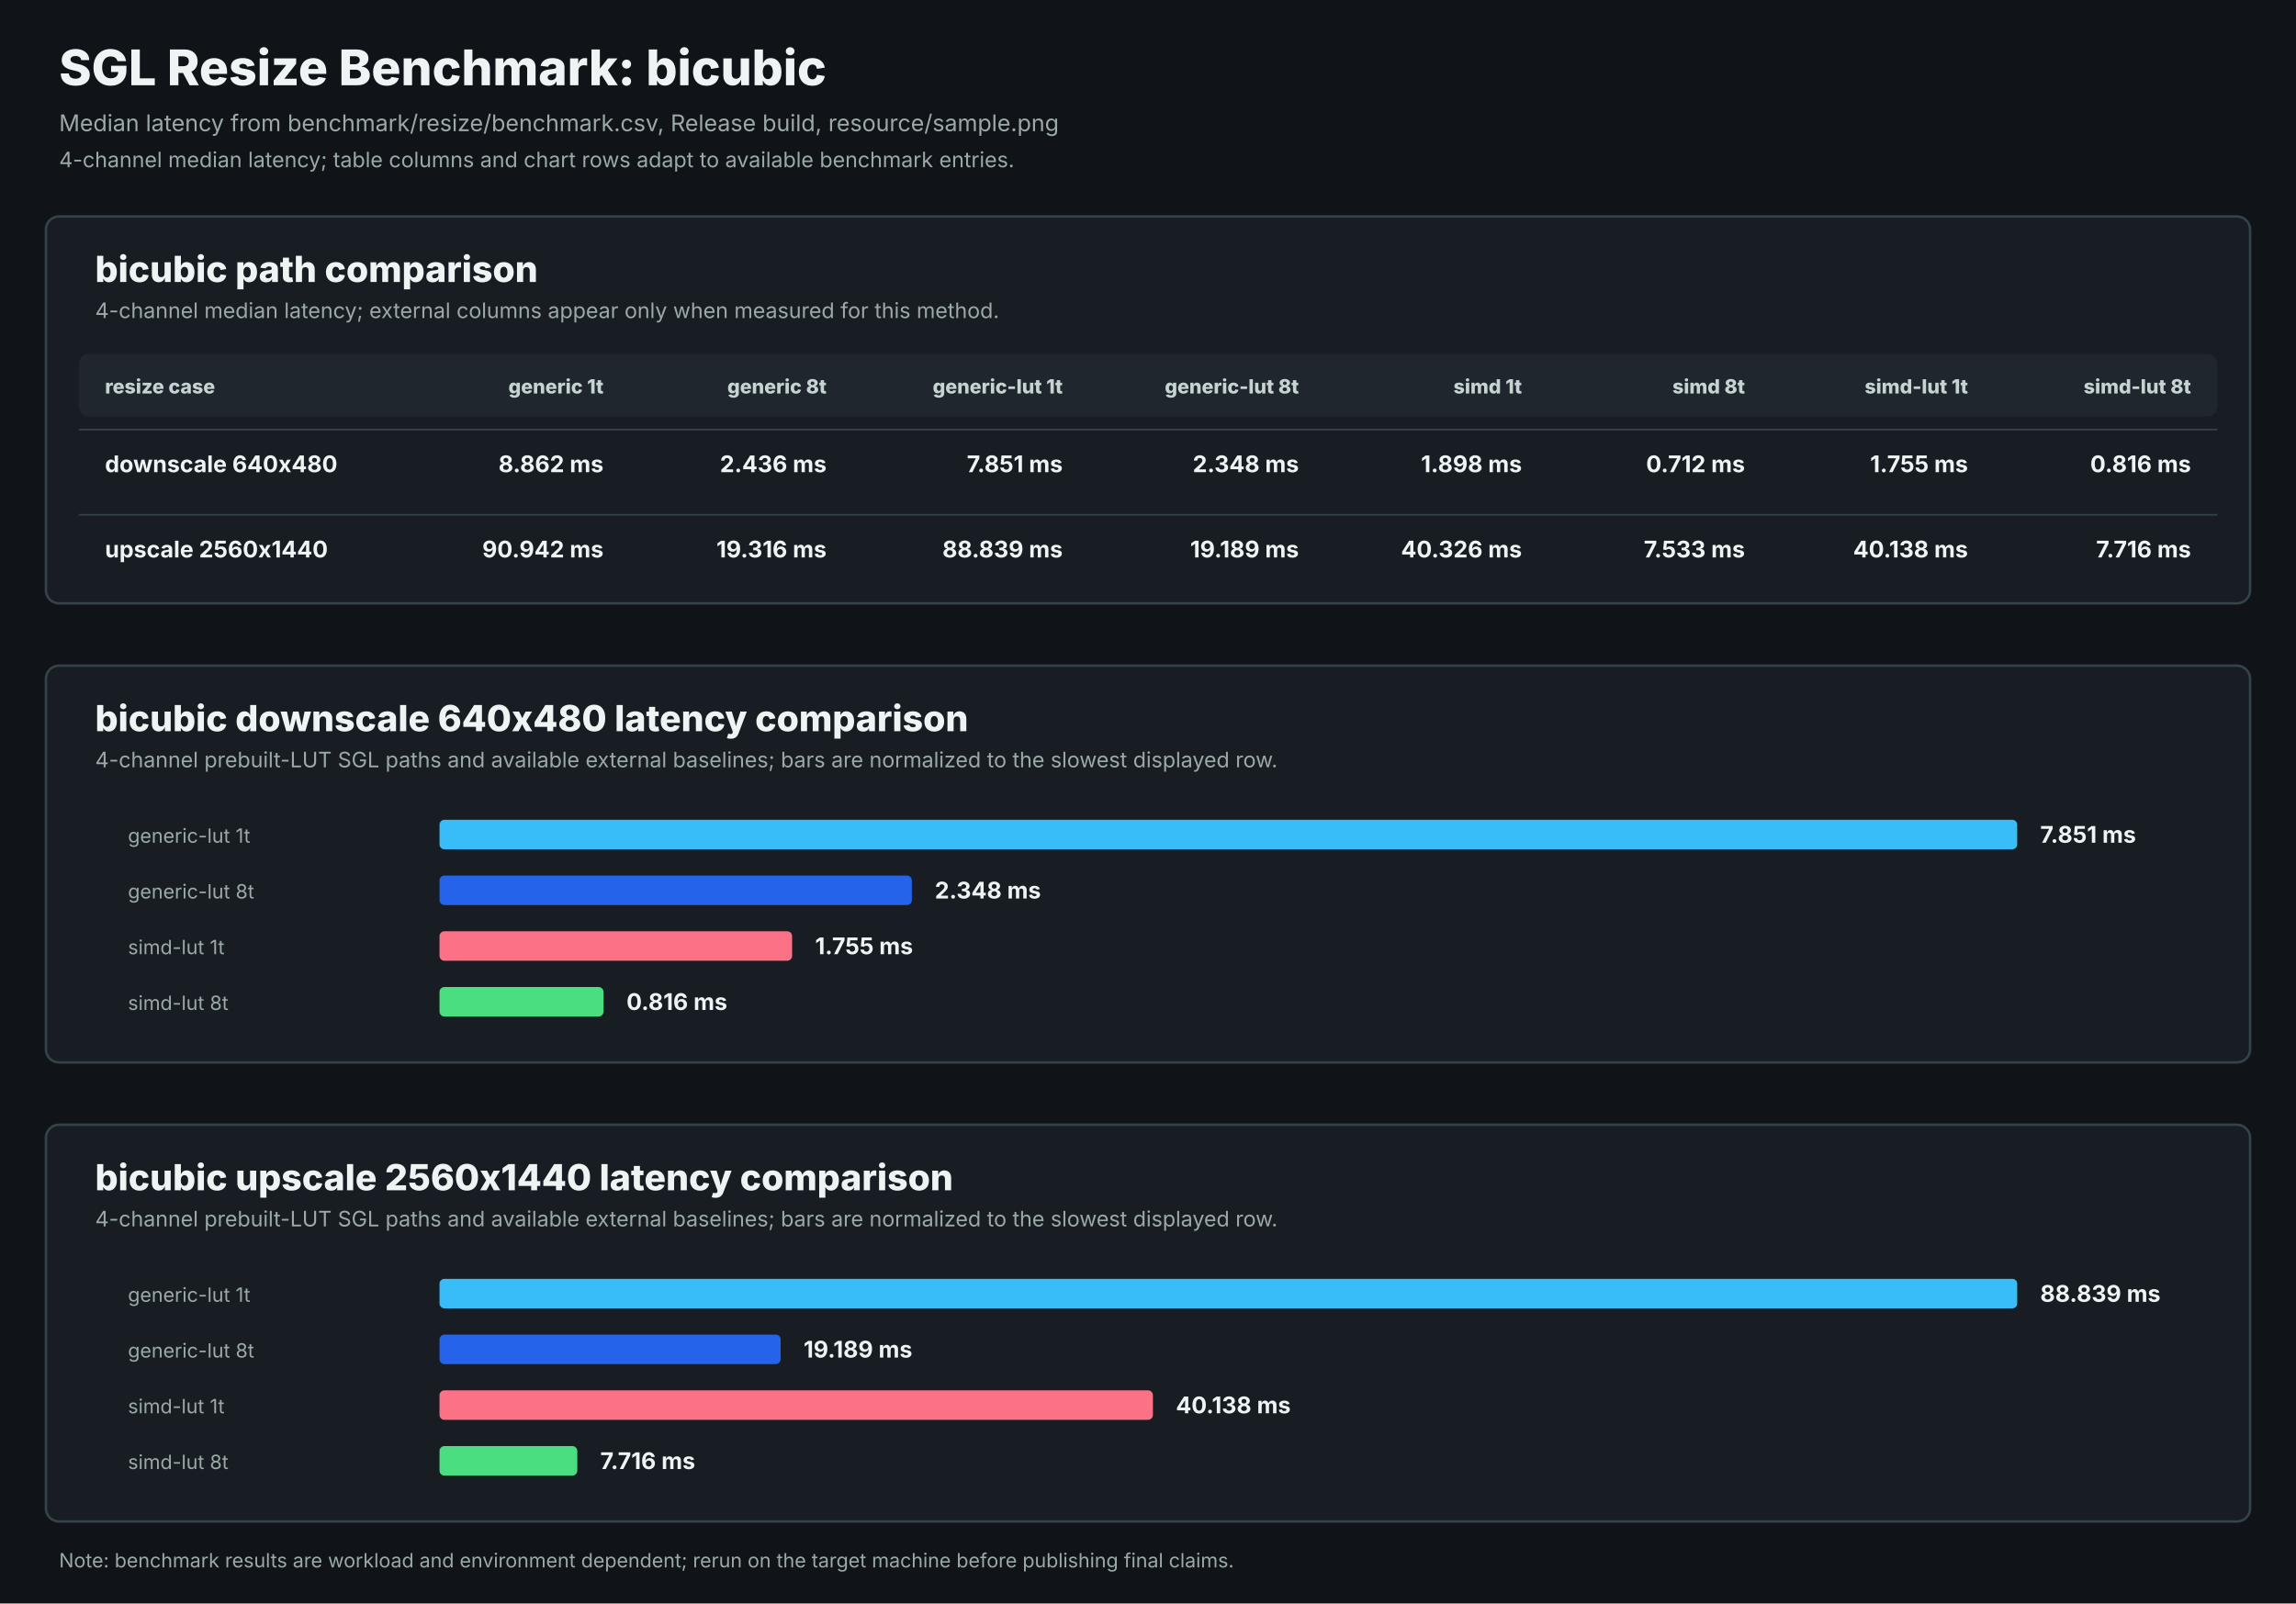
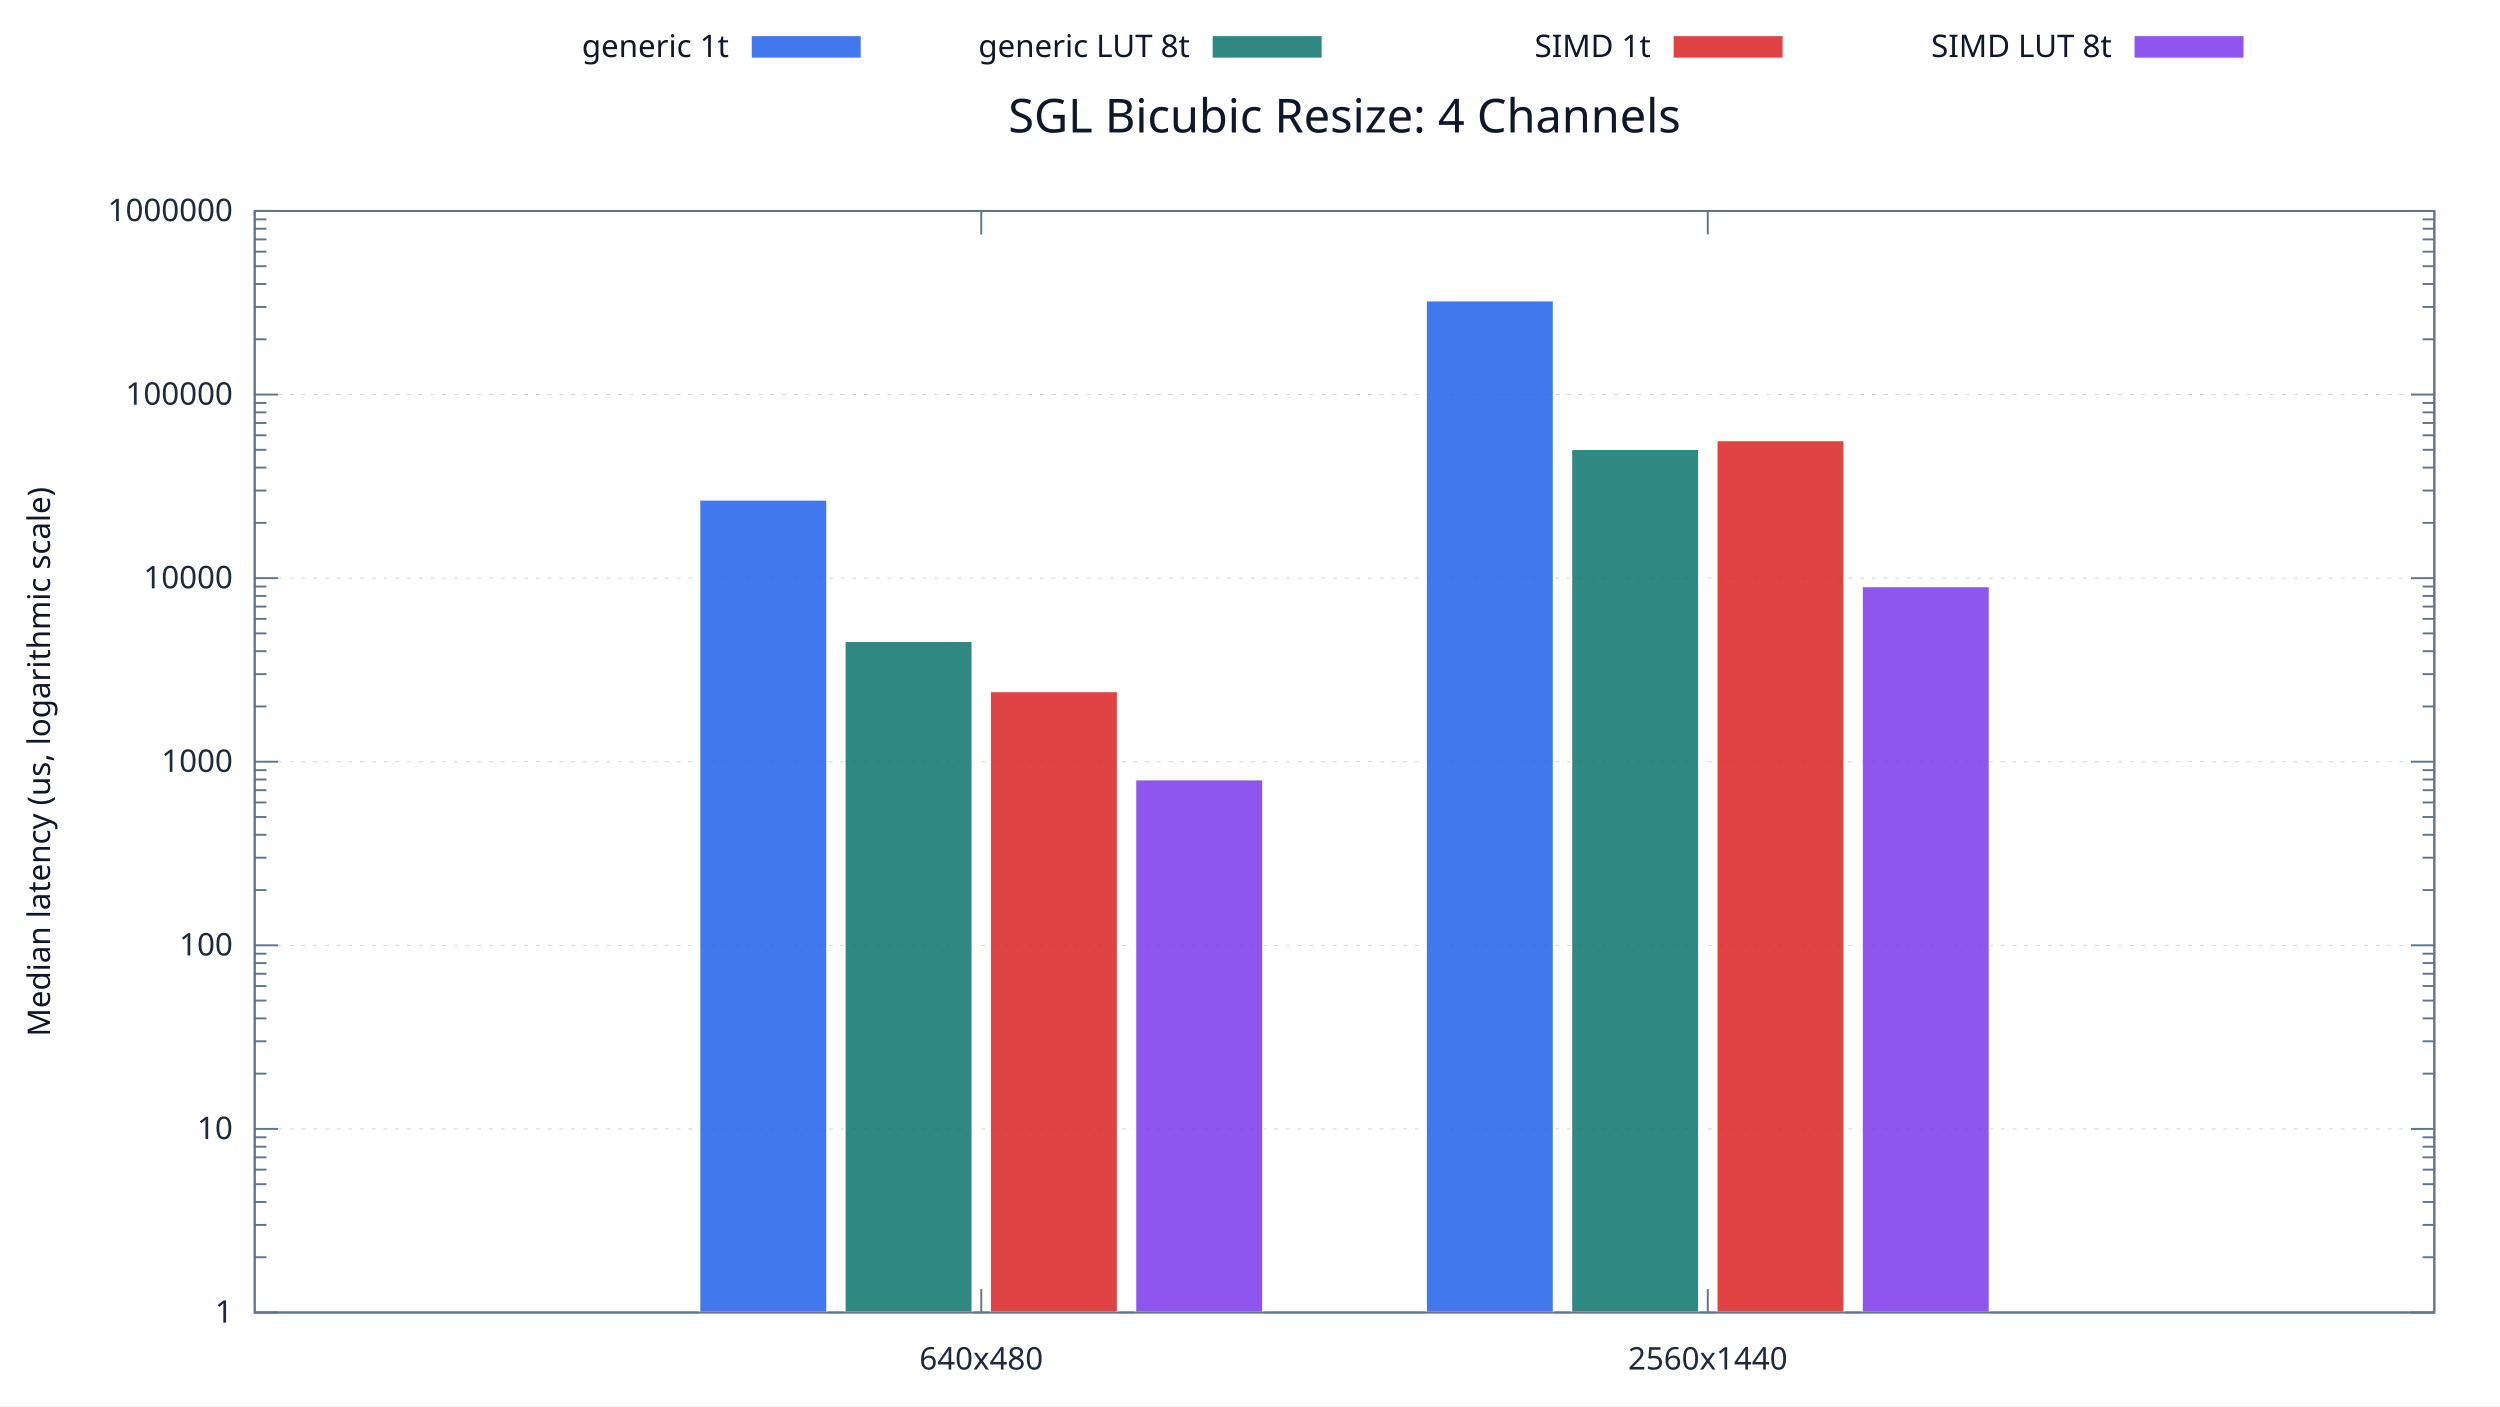
- <svg xmlns="http://www.w3.org/2000/svg" width="1400" height="978" viewBox="0 0 1400 978" role="img" aria-labelledby="title desc">
-   <defs>
-     <style>
-       .bg { fill: #101418; }
-       .panel { fill: #171d23; stroke: #34424a; stroke-width: 1.5; }
-       .header { fill: #1f262e; }
-       .line { stroke: #34424a; stroke-width: 1; }
-       .text { fill: #eef4f3; font-family: Inter, "Noto Sans KR", system-ui, sans-serif; }
-       .muted { fill: #9ba9a7; font-family: Inter, "Noto Sans KR", system-ui, sans-serif; }
-       .small { fill: #9ba9a7; font-family: Inter, "Noto Sans KR", system-ui, sans-serif; font-size: 12px; }
-       .cell { fill: #eef4f3; font-family: Inter, "Noto Sans KR", system-ui, sans-serif; font-size: 14px; font-weight: 650; }
-       .head { fill: #c6d4d1; font-family: Inter, "Noto Sans KR", system-ui, sans-serif; font-size: 12px; font-weight: 800; }
-       .speed { fill: #facc15; font-family: Inter, "Noto Sans KR", system-ui, sans-serif; font-size: 14px; font-weight: 800; }
-     </style>
-   </defs>
-   <rect class="bg" x="0" y="0" width="1400" height="978" />
-   <text class="text" x="36" y="52" font-size="30" font-weight="800">SGL Resize Benchmark: bicubic</text>
-   <text class="muted" x="36" y="80" font-size="14">Median latency from benchmark/resize/benchmark.csv, Release build, resource/sample.png</text>
-   <text class="muted" x="36" y="102" font-size="13">4-channel median latency; table columns and chart rows adapt to available benchmark entries.</text>
-   <rect class="panel" x="28" y="132" width="1344" height="236" rx="8" />
-   <text class="text" x="58" y="172" font-size="22" font-weight="800">bicubic path comparison</text>
-   <text class="muted" x="58" y="194" font-size="13">4-channel median latency; external columns appear only when measured for this method.</text>
-   <rect class="header" x="48" y="216" width="1304" height="38" rx="6" />
-   <text class="head" x="64" y="240">resize case</text>
-   <text class="head" x="368" y="240" text-anchor="end">generic 1t</text>
-   <text class="head" x="504" y="240" text-anchor="end">generic 8t</text>
-   <text class="head" x="648" y="240" text-anchor="end">generic-lut 1t</text>
-   <text class="head" x="792" y="240" text-anchor="end">generic-lut 8t</text>
-   <text class="head" x="928" y="240" text-anchor="end">simd 1t</text>
-   <text class="head" x="1064" y="240" text-anchor="end">simd 8t</text>
-   <text class="head" x="1200" y="240" text-anchor="end">simd-lut 1t</text>
-   <text class="head" x="1336" y="240" text-anchor="end">simd-lut 8t</text>
-   <line class="line" x1="48" y1="262" x2="1352" y2="262" />
-   <text class="cell" x="64" y="288">downscale 640x480</text>
-   <text class="cell" x="368" y="288" text-anchor="end">8.862 ms</text>
-   <text class="cell" x="504" y="288" text-anchor="end">2.436 ms</text>
-   <text class="cell" x="648" y="288" text-anchor="end">7.851 ms</text>
-   <text class="cell" x="792" y="288" text-anchor="end">2.348 ms</text>
-   <text class="cell" x="928" y="288" text-anchor="end">1.898 ms</text>
-   <text class="cell" x="1064" y="288" text-anchor="end">0.712 ms</text>
-   <text class="cell" x="1200" y="288" text-anchor="end">1.755 ms</text>
-   <text class="cell" x="1336" y="288" text-anchor="end">0.816 ms</text>
-   <line class="line" x1="48" y1="314" x2="1352" y2="314" />
-   <text class="cell" x="64" y="340">upscale 2560x1440</text>
-   <text class="cell" x="368" y="340" text-anchor="end">90.942 ms</text>
-   <text class="cell" x="504" y="340" text-anchor="end">19.316 ms</text>
-   <text class="cell" x="648" y="340" text-anchor="end">88.839 ms</text>
-   <text class="cell" x="792" y="340" text-anchor="end">19.189 ms</text>
-   <text class="cell" x="928" y="340" text-anchor="end">40.326 ms</text>
-   <text class="cell" x="1064" y="340" text-anchor="end">7.533 ms</text>
-   <text class="cell" x="1200" y="340" text-anchor="end">40.138 ms</text>
-   <text class="cell" x="1336" y="340" text-anchor="end">7.716 ms</text>
-   <rect class="panel" x="28" y="406" width="1344" height="242" rx="8" />
-   <text class="text" x="58" y="446" font-size="22" font-weight="800">bicubic downscale 640x480 latency comparison</text>
-   <text class="muted" x="58" y="468" font-size="13">4-channel prebuilt-LUT SGL paths and available external baselines; bars are normalized to the slowest displayed row.</text>
-   <text class="small" x="78" y="514">generic-lut 1t</text>
-   <rect x="268" y="500" width="962" height="18" rx="3" fill="#38bdf8" />
-   <text class="cell" x="1244" y="514">7.851 ms</text>
-   <text class="small" x="78" y="548">generic-lut 8t</text>
-   <rect x="268" y="534" width="288" height="18" rx="3" fill="#2563eb" />
-   <text class="cell" x="570" y="548">2.348 ms</text>
-   <text class="small" x="78" y="582">simd-lut 1t</text>
-   <rect x="268" y="568" width="215" height="18" rx="3" fill="#fb7185" />
-   <text class="cell" x="497" y="582">1.755 ms</text>
-   <text class="small" x="78" y="616">simd-lut 8t</text>
-   <rect x="268" y="602" width="100" height="18" rx="3" fill="#4ade80" />
-   <text class="cell" x="382" y="616">0.816 ms</text>
-   <rect class="panel" x="28" y="686" width="1344" height="242" rx="8" />
-   <text class="text" x="58" y="726" font-size="22" font-weight="800">bicubic upscale 2560x1440 latency comparison</text>
-   <text class="muted" x="58" y="748" font-size="13">4-channel prebuilt-LUT SGL paths and available external baselines; bars are normalized to the slowest displayed row.</text>
-   <text class="small" x="78" y="794">generic-lut 1t</text>
-   <rect x="268" y="780" width="962" height="18" rx="3" fill="#38bdf8" />
-   <text class="cell" x="1244" y="794">88.839 ms</text>
-   <text class="small" x="78" y="828">generic-lut 8t</text>
-   <rect x="268" y="814" width="208" height="18" rx="3" fill="#2563eb" />
-   <text class="cell" x="490" y="828">19.189 ms</text>
-   <text class="small" x="78" y="862">simd-lut 1t</text>
-   <rect x="268" y="848" width="435" height="18" rx="3" fill="#fb7185" />
-   <text class="cell" x="717" y="862">40.138 ms</text>
-   <text class="small" x="78" y="896">simd-lut 8t</text>
-   <rect x="268" y="882" width="84" height="18" rx="3" fill="#4ade80" />
-   <text class="cell" x="366" y="896">7.716 ms</text>
-   <text class="small" x="36" y="956">Note: benchmark results are workload and environment dependent; rerun on the target machine before publishing final claims.</text>
+ <svg xmlns="http://www.w3.org/2000/svg" xmlns:xlink="http://www.w3.org/1999/xlink" viewBox="0 0 1280 720">
+   <g id="gnuplot_canvas">
+     <rect x="0" y="0" width="1280" height="720" fill="#ffffff" />
+     <defs>
+       <circle id="gpDot" r="0.5" stroke-width="0.5" stroke="currentColor" />
+       <path id="gpPt0" stroke-width="0.167" stroke="currentColor" d="M-1,0 h2 M0,-1 v2" />
+       <path id="gpPt1" stroke-width="0.167" stroke="currentColor" d="M-1,-1 L1,1 M1,-1 L-1,1" />
+       <path id="gpPt2" stroke-width="0.167" stroke="currentColor" d="M-1,0 L1,0 M0,-1 L0,1 M-1,-1 L1,1 M-1,1 L1,-1" />
+       <rect id="gpPt3" stroke-width="0.167" stroke="currentColor" x="-1" y="-1" width="2" height="2" />
+       <rect id="gpPt4" stroke-width="0.167" stroke="currentColor" fill="currentColor" x="-1" y="-1" width="2" height="2" />
+       <circle id="gpPt5" stroke-width="0.167" stroke="currentColor" cx="0" cy="0" r="1" />
+       <use xlink:href="#gpPt5" id="gpPt6" fill="currentColor" stroke="none" />
+       <path id="gpPt7" stroke-width="0.167" stroke="currentColor" d="M0,-1.33 L-1.33,0.67 L1.33,0.67 z" />
+       <use xlink:href="#gpPt7" id="gpPt8" fill="currentColor" stroke="none" />
+       <use xlink:href="#gpPt7" id="gpPt9" stroke="currentColor" transform="rotate(180)" />
+       <use xlink:href="#gpPt9" id="gpPt10" fill="currentColor" stroke="none" />
+       <use xlink:href="#gpPt3" id="gpPt11" stroke="currentColor" transform="rotate(45)" />
+       <use xlink:href="#gpPt11" id="gpPt12" fill="currentColor" stroke="none" />
+       <path id="gpPt13" stroke-width="0.167" stroke="currentColor" d="M0,1.330 L1.265,0.411 L0.782,-1.067 L-0.782,-1.076 L-1.265,0.411 z" />
+       <use xlink:href="#gpPt13" id="gpPt14" fill="currentColor" stroke="none" />
+       <filter id="textbox" filterUnits="objectBoundingBox" x="0" y="0" height="1" width="1">
+         <feFlood flood-color="#FFFFFF" flood-opacity="1" result="bgnd" />
+         <feComposite in="SourceGraphic" in2="bgnd" operator="atop" />
+       </filter>
+       <filter id="greybox" filterUnits="objectBoundingBox" x="0" y="0" height="1" width="1">
+         <feFlood flood-color="lightgrey" flood-opacity="1" result="grey" />
+         <feComposite in="SourceGraphic" in2="grey" operator="atop" />
+       </filter>
+     </defs>
+     <g fill="none" color="#FFFFFF" stroke="currentColor" stroke-width="1.00" stroke-linecap="butt" stroke-linejoin="miter">
+ </g>
+     <g fill="none" color="black" stroke="currentColor" stroke-width="1.00" stroke-linecap="butt" stroke-linejoin="miter">
+ </g>
+     <g fill="none" color="black" stroke="rgb(100, 116, 139)" stroke-width="0.50" stroke-linecap="butt" stroke-linejoin="miter">
+ </g>
+     <g fill="none" color="gray" stroke="currentColor" stroke-width="0.50" stroke-linecap="butt" stroke-linejoin="miter">
+       <path stroke="rgb(203, 213, 225)" stroke-dasharray="2,4" class="gridline" d="M130.40,672.00 L1246.39,672.00  " />
+     </g>
+     <g fill="none" color="gray" stroke="rgb(203, 213, 225)" stroke-width="1.00" stroke-linecap="butt" stroke-linejoin="miter">
+ </g>
+     <g fill="none" color="black" stroke="currentColor" stroke-width="1.00" stroke-linecap="butt" stroke-linejoin="miter">
+       <path stroke="rgb(100, 116, 139)" d="M130.40,672.00 L142.40,672.00 M1246.39,672.00 L1234.39,672.00  " />
+       <g transform="translate(119.20,677.20)" stroke="none" fill="rgb(30,41,59)" font-family="sans" font-size="16.00" text-anchor="end">
+         <text>
+           <tspan font-family="sans">1</tspan>
+         </text>
+       </g>
+     </g>
+     <g fill="none" color="black" stroke="currentColor" stroke-width="1.00" stroke-linecap="butt" stroke-linejoin="miter">
+       <path stroke="rgb(100, 116, 139)" d="M130.40,643.70 L136.40,643.70 M1246.39,643.70 L1240.39,643.70 M130.40,627.15 L136.40,627.15 M1246.39,627.15 L1240.39,627.15   M130.40,615.41 L136.40,615.41 M1246.39,615.41 L1240.39,615.41 M130.40,606.30 L136.40,606.30 M1246.39,606.30 L1240.39,606.30   M130.40,598.86 L136.40,598.86 M1246.39,598.86 L1240.39,598.86 M130.40,592.56 L136.40,592.56 M1246.39,592.56 L1240.39,592.56   M130.40,587.11 L136.40,587.11 M1246.39,587.11 L1240.39,587.11 M130.40,582.30 L136.40,582.30 M1246.39,582.30 L1240.39,582.30    " />
+     </g>
+     <g fill="none" color="black" stroke="rgb(100, 116, 139)" stroke-width="0.50" stroke-linecap="butt" stroke-linejoin="miter">
+ </g>
+     <g fill="none" color="gray" stroke="currentColor" stroke-width="0.50" stroke-linecap="butt" stroke-linejoin="miter">
+       <path stroke="rgb(203, 213, 225)" stroke-dasharray="2,4" class="gridline" d="M130.40,578.00 L1246.39,578.00  " />
+     </g>
+     <g fill="none" color="gray" stroke="rgb(203, 213, 225)" stroke-width="1.00" stroke-linecap="butt" stroke-linejoin="miter">
+ </g>
+     <g fill="none" color="black" stroke="currentColor" stroke-width="1.00" stroke-linecap="butt" stroke-linejoin="miter">
+       <path stroke="rgb(100, 116, 139)" d="M130.40,578.00 L142.40,578.00 M1246.39,578.00 L1234.39,578.00  " />
+       <g transform="translate(119.20,583.20)" stroke="none" fill="rgb(30,41,59)" font-family="sans" font-size="16.00" text-anchor="end">
+         <text>
+           <tspan font-family="sans">10</tspan>
+         </text>
+       </g>
+     </g>
+     <g fill="none" color="black" stroke="currentColor" stroke-width="1.00" stroke-linecap="butt" stroke-linejoin="miter">
+       <path stroke="rgb(100, 116, 139)" d="M130.40,549.71 L136.40,549.71 M1246.39,549.71 L1240.39,549.71 M130.40,533.15 L136.40,533.15 M1246.39,533.15 L1240.39,533.15   M130.40,521.41 L136.40,521.41 M1246.39,521.41 L1240.39,521.41 M130.40,512.30 L136.40,512.30 M1246.39,512.30 L1240.39,512.30   M130.40,504.86 L136.40,504.86 M1246.39,504.86 L1240.39,504.86 M130.40,498.56 L136.40,498.56 M1246.39,498.56 L1240.39,498.56   M130.40,493.11 L136.40,493.11 M1246.39,493.11 L1240.39,493.11 M130.40,488.30 L136.40,488.30 M1246.39,488.30 L1240.39,488.30    " />
+     </g>
+     <g fill="none" color="black" stroke="rgb(100, 116, 139)" stroke-width="0.50" stroke-linecap="butt" stroke-linejoin="miter">
+ </g>
+     <g fill="none" color="gray" stroke="currentColor" stroke-width="0.50" stroke-linecap="butt" stroke-linejoin="miter">
+       <path stroke="rgb(203, 213, 225)" stroke-dasharray="2,4" class="gridline" d="M130.40,484.00 L1246.39,484.00  " />
+     </g>
+     <g fill="none" color="gray" stroke="rgb(203, 213, 225)" stroke-width="1.00" stroke-linecap="butt" stroke-linejoin="miter">
+ </g>
+     <g fill="none" color="black" stroke="currentColor" stroke-width="1.00" stroke-linecap="butt" stroke-linejoin="miter">
+       <path stroke="rgb(100, 116, 139)" d="M130.40,484.00 L142.40,484.00 M1246.39,484.00 L1234.39,484.00  " />
+       <g transform="translate(119.20,489.20)" stroke="none" fill="rgb(30,41,59)" font-family="sans" font-size="16.00" text-anchor="end">
+         <text>
+           <tspan font-family="sans">100</tspan>
+         </text>
+       </g>
+     </g>
+     <g fill="none" color="black" stroke="currentColor" stroke-width="1.00" stroke-linecap="butt" stroke-linejoin="miter">
+       <path stroke="rgb(100, 116, 139)" d="M130.40,455.71 L136.40,455.71 M1246.39,455.71 L1240.39,455.71 M130.40,439.15 L136.40,439.15 M1246.39,439.15 L1240.39,439.15   M130.40,427.41 L136.40,427.41 M1246.39,427.41 L1240.39,427.41 M130.40,418.30 L136.40,418.30 M1246.39,418.30 L1240.39,418.30   M130.40,410.86 L136.40,410.86 M1246.39,410.86 L1240.39,410.86 M130.40,404.57 L136.40,404.57 M1246.39,404.57 L1240.39,404.57   M130.40,399.11 L136.40,399.11 M1246.39,399.11 L1240.39,399.11 M130.40,394.31 L136.40,394.31 M1246.39,394.31 L1240.39,394.31    " />
+     </g>
+     <g fill="none" color="black" stroke="rgb(100, 116, 139)" stroke-width="0.50" stroke-linecap="butt" stroke-linejoin="miter">
+ </g>
+     <g fill="none" color="gray" stroke="currentColor" stroke-width="0.50" stroke-linecap="butt" stroke-linejoin="miter">
+       <path stroke="rgb(203, 213, 225)" stroke-dasharray="2,4" class="gridline" d="M130.40,390.00 L1246.39,390.00  " />
+     </g>
+     <g fill="none" color="gray" stroke="rgb(203, 213, 225)" stroke-width="1.00" stroke-linecap="butt" stroke-linejoin="miter">
+ </g>
+     <g fill="none" color="black" stroke="currentColor" stroke-width="1.00" stroke-linecap="butt" stroke-linejoin="miter">
+       <path stroke="rgb(100, 116, 139)" d="M130.40,390.00 L142.40,390.00 M1246.39,390.00 L1234.39,390.00  " />
+       <g transform="translate(119.20,395.20)" stroke="none" fill="rgb(30,41,59)" font-family="sans" font-size="16.00" text-anchor="end">
+         <text>
+           <tspan font-family="sans">1000</tspan>
+         </text>
+       </g>
+     </g>
+     <g fill="none" color="black" stroke="currentColor" stroke-width="1.00" stroke-linecap="butt" stroke-linejoin="miter">
+       <path stroke="rgb(100, 116, 139)" d="M130.40,361.71 L136.40,361.71 M1246.39,361.71 L1240.39,361.71 M130.40,345.16 L136.40,345.16 M1246.39,345.16 L1240.39,345.16   M130.40,333.41 L136.40,333.41 M1246.39,333.41 L1240.39,333.41 M130.40,324.30 L136.40,324.30 M1246.39,324.30 L1240.39,324.30   M130.40,316.86 L136.40,316.86 M1246.39,316.86 L1240.39,316.86 M130.40,310.57 L136.40,310.57 M1246.39,310.57 L1240.39,310.57   M130.40,305.12 L136.40,305.12 M1246.39,305.12 L1240.39,305.12 M130.40,300.31 L136.40,300.31 M1246.39,300.31 L1240.39,300.31    " />
+     </g>
+     <g fill="none" color="black" stroke="rgb(100, 116, 139)" stroke-width="0.50" stroke-linecap="butt" stroke-linejoin="miter">
+ </g>
+     <g fill="none" color="gray" stroke="currentColor" stroke-width="0.50" stroke-linecap="butt" stroke-linejoin="miter">
+       <path stroke="rgb(203, 213, 225)" stroke-dasharray="2,4" class="gridline" d="M130.40,296.01 L1246.39,296.01  " />
+     </g>
+     <g fill="none" color="gray" stroke="rgb(203, 213, 225)" stroke-width="1.00" stroke-linecap="butt" stroke-linejoin="miter">
+ </g>
+     <g fill="none" color="black" stroke="currentColor" stroke-width="1.00" stroke-linecap="butt" stroke-linejoin="miter">
+       <path stroke="rgb(100, 116, 139)" d="M130.40,296.01 L142.40,296.01 M1246.39,296.01 L1234.39,296.01  " />
+       <g transform="translate(119.20,301.21)" stroke="none" fill="rgb(30,41,59)" font-family="sans" font-size="16.00" text-anchor="end">
+         <text>
+           <tspan font-family="sans">10000</tspan>
+         </text>
+       </g>
+     </g>
+     <g fill="none" color="black" stroke="currentColor" stroke-width="1.00" stroke-linecap="butt" stroke-linejoin="miter">
+       <path stroke="rgb(100, 116, 139)" d="M130.40,267.71 L136.40,267.71 M1246.39,267.71 L1240.39,267.71 M130.40,251.16 L136.40,251.16 M1246.39,251.16 L1240.39,251.16   M130.40,239.41 L136.40,239.41 M1246.39,239.41 L1240.39,239.41 M130.40,230.30 L136.40,230.30 M1246.39,230.30 L1240.39,230.30   M130.40,222.86 L136.40,222.86 M1246.39,222.86 L1240.39,222.86 M130.40,216.57 L136.40,216.57 M1246.39,216.57 L1240.39,216.57   M130.40,211.12 L136.40,211.12 M1246.39,211.12 L1240.39,211.12 M130.40,206.31 L136.40,206.31 M1246.39,206.31 L1240.39,206.31    " />
+     </g>
+     <g fill="none" color="black" stroke="rgb(100, 116, 139)" stroke-width="0.50" stroke-linecap="butt" stroke-linejoin="miter">
+ </g>
+     <g fill="none" color="gray" stroke="currentColor" stroke-width="0.50" stroke-linecap="butt" stroke-linejoin="miter">
+       <path stroke="rgb(203, 213, 225)" stroke-dasharray="2,4" class="gridline" d="M130.40,202.01 L1246.39,202.01  " />
+     </g>
+     <g fill="none" color="gray" stroke="rgb(203, 213, 225)" stroke-width="1.00" stroke-linecap="butt" stroke-linejoin="miter">
+ </g>
+     <g fill="none" color="black" stroke="currentColor" stroke-width="1.00" stroke-linecap="butt" stroke-linejoin="miter">
+       <path stroke="rgb(100, 116, 139)" d="M130.40,202.01 L142.40,202.01 M1246.39,202.01 L1234.39,202.01  " />
+       <g transform="translate(119.20,207.21)" stroke="none" fill="rgb(30,41,59)" font-family="sans" font-size="16.00" text-anchor="end">
+         <text>
+           <tspan font-family="sans">100000</tspan>
+         </text>
+       </g>
+     </g>
+     <g fill="none" color="black" stroke="currentColor" stroke-width="1.00" stroke-linecap="butt" stroke-linejoin="miter">
+       <path stroke="rgb(100, 116, 139)" d="M130.40,173.71 L136.40,173.71 M1246.39,173.71 L1240.39,173.71 M130.40,157.16 L136.40,157.16 M1246.39,157.16 L1240.39,157.16   M130.40,145.42 L136.40,145.42 M1246.39,145.42 L1240.39,145.42 M130.40,136.31 L136.40,136.31 M1246.39,136.31 L1240.39,136.31   M130.40,128.86 L136.40,128.86 M1246.39,128.86 L1240.39,128.86 M130.40,122.57 L136.40,122.57 M1246.39,122.57 L1240.39,122.57   M130.40,117.12 L136.40,117.12 M1246.39,117.12 L1240.39,117.12 M130.40,112.31 L136.40,112.31 M1246.39,112.31 L1240.39,112.31    " />
+     </g>
+     <g fill="none" color="black" stroke="rgb(100, 116, 139)" stroke-width="0.50" stroke-linecap="butt" stroke-linejoin="miter">
+ </g>
+     <g fill="none" color="gray" stroke="currentColor" stroke-width="0.50" stroke-linecap="butt" stroke-linejoin="miter">
+       <path stroke="rgb(203, 213, 225)" stroke-dasharray="2,4" class="gridline" d="M130.40,108.01 L1246.39,108.01  " />
+     </g>
+     <g fill="none" color="gray" stroke="rgb(203, 213, 225)" stroke-width="1.00" stroke-linecap="butt" stroke-linejoin="miter">
+ </g>
+     <g fill="none" color="black" stroke="currentColor" stroke-width="1.00" stroke-linecap="butt" stroke-linejoin="miter">
+       <path stroke="rgb(100, 116, 139)" d="M130.40,108.01 L142.40,108.01 M1246.39,108.01 L1234.39,108.01  " />
+       <g transform="translate(119.20,113.21)" stroke="none" fill="rgb(30,41,59)" font-family="sans" font-size="16.00" text-anchor="end">
+         <text>
+           <tspan font-family="sans">1000000</tspan>
+         </text>
+       </g>
+     </g>
+     <g fill="none" color="black" stroke="currentColor" stroke-width="1.00" stroke-linecap="butt" stroke-linejoin="miter">
+       <path stroke="rgb(100, 116, 139)" d="M502.40,672.00 L502.40,660.00 M502.40,108.01 L502.40,120.01  " />
+       <g transform="translate(502.40,701.20)" stroke="none" fill="rgb(30,41,59)" font-family="sans" font-size="16.00" text-anchor="middle">
+         <text>
+           <tspan font-family="sans">640x480</tspan>
+         </text>
+       </g>
+     </g>
+     <g fill="none" color="black" stroke="currentColor" stroke-width="1.00" stroke-linecap="butt" stroke-linejoin="miter">
+       <path stroke="rgb(100, 116, 139)" d="M874.39,672.00 L874.39,660.00 M874.39,108.01 L874.39,120.01  " />
+       <g transform="translate(874.39,701.20)" stroke="none" fill="rgb(30,41,59)" font-family="sans" font-size="16.00" text-anchor="middle">
+         <text>
+           <tspan font-family="sans">2560x1440</tspan>
+         </text>
+       </g>
+     </g>
+     <g fill="none" color="black" stroke="currentColor" stroke-width="1.00" stroke-linecap="butt" stroke-linejoin="miter">
+ </g>
+     <g fill="none" color="black" stroke="currentColor" stroke-width="1.00" stroke-linecap="butt" stroke-linejoin="miter">
+       <path stroke="rgb(100, 116, 139)" d="M130.40,108.01 L130.40,672.00 L1246.39,672.00 L1246.39,108.01 L130.40,108.01 Z  " />
+     </g>
+     <g fill="none" color="black" stroke="currentColor" stroke-width="1.00" stroke-linecap="butt" stroke-linejoin="miter">
+ </g>
+     <g id="gnuplot_plot_1">
+       <g fill="none" color="black" stroke="currentColor" stroke-width="1.00" stroke-linecap="butt" stroke-linejoin="miter">
+         <g transform="translate(373.19,29.20)" stroke="none" fill="rgb(15,23,42)" font-family="sans" font-size="16.00" text-anchor="end">
+           <text>
+             <tspan font-family="sans">generic 1t</tspan>
+           </text>
+         </g>
+       </g>
+       <g fill="none" color="black" stroke="currentColor" stroke-width="1.00" stroke-linecap="butt" stroke-linejoin="miter">
+         <g stroke="none" shape-rendering="crispEdges">
+           <polygon fill="rgb( 37,  99, 235)" fill-opacity="0.86" points="384.39,30.00 441.19,30.00 441.19,18.00 384.39,18.00 " />
+         </g>
+         <path stroke="rgb(255, 255, 255)" d="M384.39,30.00 L441.19,30.00 L441.19,18.00 L384.39,18.00 L384.39,30.00 Z  " />
+       </g>
+       <g fill="none" color="black" stroke="currentColor" stroke-width="1.00" stroke-linecap="butt" stroke-linejoin="miter">
+         <g stroke="none" shape-rendering="crispEdges">
+           <polygon fill="rgb( 37,  99, 235)" fill-opacity="0.86" points="358.06,672.00 423.54,672.00 423.54,255.81 358.06,255.81 " />
+         </g>
+         <path stroke="rgb(255, 255, 255)" d="M358.06,672.00 L358.06,255.82 L423.53,255.82 L423.53,672.00 L358.06,672.00 Z  " />
+       </g>
+       <g fill="none" color="black" stroke="currentColor" stroke-width="1.00" stroke-linecap="butt" stroke-linejoin="miter">
+         <g stroke="none" shape-rendering="crispEdges">
+           <polygon fill="rgb( 37,  99, 235)" fill-opacity="0.86" points="730.06,672.00 795.54,672.00 795.54,153.84 730.06,153.84 " />
+         </g>
+         <path stroke="rgb(255, 255, 255)" d="M730.06,672.00 L730.06,153.85 L795.53,153.85 L795.53,672.00 L730.06,672.00 Z  " />
+       </g>
+       <g fill="none" color="black" stroke="currentColor" stroke-width="1.00" stroke-linecap="butt" stroke-linejoin="miter">
+ </g>
+     </g>
+     <g id="gnuplot_plot_2">
+       <g fill="none" color="black" stroke="currentColor" stroke-width="1.00" stroke-linecap="butt" stroke-linejoin="miter">
+         <g transform="translate(609.19,29.20)" stroke="none" fill="rgb(15,23,42)" font-family="sans" font-size="16.00" text-anchor="end">
+           <text>
+             <tspan font-family="sans">generic LUT 8t</tspan>
+           </text>
+         </g>
+       </g>
+       <g fill="none" color="black" stroke="currentColor" stroke-width="1.00" stroke-linecap="butt" stroke-linejoin="miter">
+         <g stroke="none" shape-rendering="crispEdges">
+           <polygon fill="rgb( 15, 118, 110)" fill-opacity="0.86" points="620.39,30.00 677.19,30.00 677.19,18.00 620.39,18.00 " />
+         </g>
+         <path stroke="rgb(255, 255, 255)" d="M620.39,30.00 L677.19,30.00 L677.19,18.00 L620.39,18.00 L620.39,30.00 Z  " />
+       </g>
+       <g fill="none" color="black" stroke="currentColor" stroke-width="1.00" stroke-linecap="butt" stroke-linejoin="miter">
+         <g stroke="none" shape-rendering="crispEdges">
+           <polygon fill="rgb( 15, 118, 110)" fill-opacity="0.86" points="432.46,672.00 497.94,672.00 497.94,328.21 432.46,328.21 " />
+         </g>
+         <path stroke="rgb(255, 255, 255)" d="M432.46,672.00 L432.46,328.22 L497.93,328.22 L497.93,672.00 L432.46,672.00 Z  " />
+       </g>
+       <g fill="none" color="black" stroke="currentColor" stroke-width="1.00" stroke-linecap="butt" stroke-linejoin="miter">
+         <g stroke="none" shape-rendering="crispEdges">
+           <polygon fill="rgb( 15, 118, 110)" fill-opacity="0.86" points="804.46,672.00 869.94,672.00 869.94,229.89 804.46,229.89 " />
+         </g>
+         <path stroke="rgb(255, 255, 255)" d="M804.46,672.00 L804.46,229.90 L869.93,229.90 L869.93,672.00 L804.46,672.00 Z  " />
+       </g>
+       <g fill="none" color="black" stroke="currentColor" stroke-width="1.00" stroke-linecap="butt" stroke-linejoin="miter">
+ </g>
+     </g>
+     <g id="gnuplot_plot_3">
+       <g fill="none" color="black" stroke="currentColor" stroke-width="1.00" stroke-linecap="butt" stroke-linejoin="miter">
+         <g transform="translate(845.19,29.20)" stroke="none" fill="rgb(15,23,42)" font-family="sans" font-size="16.00" text-anchor="end">
+           <text>
+             <tspan font-family="sans">SIMD 1t</tspan>
+           </text>
+         </g>
+       </g>
+       <g fill="none" color="black" stroke="currentColor" stroke-width="1.00" stroke-linecap="butt" stroke-linejoin="miter">
+         <g stroke="none" shape-rendering="crispEdges">
+           <polygon fill="rgb(220,  38,  38)" fill-opacity="0.86" points="856.39,30.00 913.19,30.00 913.19,18.00 856.39,18.00 " />
+         </g>
+         <path stroke="rgb(255, 255, 255)" d="M856.39,30.00 L913.19,30.00 L913.19,18.00 L856.39,18.00 L856.39,30.00 Z  " />
+       </g>
+       <g fill="none" color="black" stroke="currentColor" stroke-width="1.00" stroke-linecap="butt" stroke-linejoin="miter">
+         <g stroke="none" shape-rendering="crispEdges">
+           <polygon fill="rgb(220,  38,  38)" fill-opacity="0.86" points="506.86,672.00 572.34,672.00 572.34,353.90 506.86,353.90 " />
+         </g>
+         <path stroke="rgb(255, 255, 255)" d="M506.86,672.00 L506.86,353.91 L572.33,353.91 L572.33,672.00 L506.86,672.00 Z  " />
+       </g>
+       <g fill="none" color="black" stroke="currentColor" stroke-width="1.00" stroke-linecap="butt" stroke-linejoin="miter">
+         <g stroke="none" shape-rendering="crispEdges">
+           <polygon fill="rgb(220,  38,  38)" fill-opacity="0.86" points="878.86,672.00 944.34,672.00 944.34,225.40 878.86,225.40 " />
+         </g>
+         <path stroke="rgb(255, 255, 255)" d="M878.86,672.00 L878.86,225.41 L944.33,225.41 L944.33,672.00 L878.86,672.00 Z  " />
+       </g>
+       <g fill="none" color="black" stroke="currentColor" stroke-width="1.00" stroke-linecap="butt" stroke-linejoin="miter">
+ </g>
+     </g>
+     <g id="gnuplot_plot_4">
+       <g fill="none" color="black" stroke="currentColor" stroke-width="1.00" stroke-linecap="butt" stroke-linejoin="miter">
+         <g transform="translate(1081.19,29.20)" stroke="none" fill="rgb(15,23,42)" font-family="sans" font-size="16.00" text-anchor="end">
+           <text>
+             <tspan font-family="sans">SIMD LUT 8t</tspan>
+           </text>
+         </g>
+       </g>
+       <g fill="none" color="black" stroke="currentColor" stroke-width="1.00" stroke-linecap="butt" stroke-linejoin="miter">
+         <g stroke="none" shape-rendering="crispEdges">
+           <polygon fill="rgb(124,  58, 237)" fill-opacity="0.86" points="1092.39,30.00 1149.19,30.00 1149.19,18.00 1092.39,18.00 " />
+         </g>
+         <path stroke="rgb(255, 255, 255)" d="M1092.39,30.00 L1149.19,30.00 L1149.19,18.00 L1092.39,18.00 L1092.39,30.00 Z  " />
+       </g>
+       <g fill="none" color="black" stroke="currentColor" stroke-width="1.00" stroke-linecap="butt" stroke-linejoin="miter">
+         <g stroke="none" shape-rendering="crispEdges">
+           <polygon fill="rgb(124,  58, 237)" fill-opacity="0.86" points="581.26,672.00 646.74,672.00 646.74,399.05 581.26,399.05 " />
+         </g>
+         <path stroke="rgb(255, 255, 255)" d="M581.26,672.00 L581.26,399.06 L646.73,399.06 L646.73,672.00 L581.26,672.00 Z  " />
+       </g>
+       <g fill="none" color="black" stroke="currentColor" stroke-width="1.00" stroke-linecap="butt" stroke-linejoin="miter">
+         <g stroke="none" shape-rendering="crispEdges">
+           <polygon fill="rgb(124,  58, 237)" fill-opacity="0.86" points="953.26,672.00 1018.74,672.00 1018.74,300.15 953.26,300.15 " />
+         </g>
+         <path stroke="rgb(255, 255, 255)" d="M953.26,672.00 L953.26,300.16 L1018.73,300.16 L1018.73,672.00 L953.26,672.00 Z  " />
+       </g>
+       <g fill="none" color="black" stroke="currentColor" stroke-width="1.00" stroke-linecap="butt" stroke-linejoin="miter">
+ </g>
+     </g>
+     <g fill="none" color="#FFFFFF" stroke="rgb(124,  58, 237)" stroke-width="2.00" stroke-linecap="butt" stroke-linejoin="miter">
+ </g>
+     <g fill="none" color="black" stroke="currentColor" stroke-width="2.00" stroke-linecap="butt" stroke-linejoin="miter">
+ </g>
+     <g fill="none" color="black" stroke="black" stroke-width="1.00" stroke-linecap="butt" stroke-linejoin="miter">
+ </g>
+     <g fill="none" color="black" stroke="currentColor" stroke-width="1.00" stroke-linecap="butt" stroke-linejoin="miter">
+       <path stroke="rgb(100, 116, 139)" d="M130.40,108.01 L130.40,672.00 L1246.39,672.00 L1246.39,108.01 L130.40,108.01 Z  " />
+       <g transform="translate(25.60,390.01) rotate(270.00)" stroke="none" fill="rgb(15,23,42)" font-family="sans" font-size="16.00" text-anchor="middle">
+         <text>
+           <tspan font-family="sans">Median latency (us, logarithmic scale)</tspan>
+         </text>
+       </g>
+     </g>
+     <g fill="none" color="black" stroke="currentColor" stroke-width="1.00" stroke-linecap="butt" stroke-linejoin="miter">
+ </g>
+     <g fill="none" color="black" stroke="currentColor" stroke-width="1.00" stroke-linecap="butt" stroke-linejoin="miter">
+       <g transform="translate(688.39,67.81)" stroke="none" fill="rgb(15,23,42)" font-family="sans" font-size="24.00" text-anchor="middle">
+         <text>
+           <tspan font-family="sans">SGL Bicubic Resize: 4 Channels</tspan>
+         </text>
+       </g>
+     </g>
+     <g fill="none" color="black" stroke="currentColor" stroke-width="1.00" stroke-linecap="butt" stroke-linejoin="miter">
+ </g>
+   </g>
</svg>
